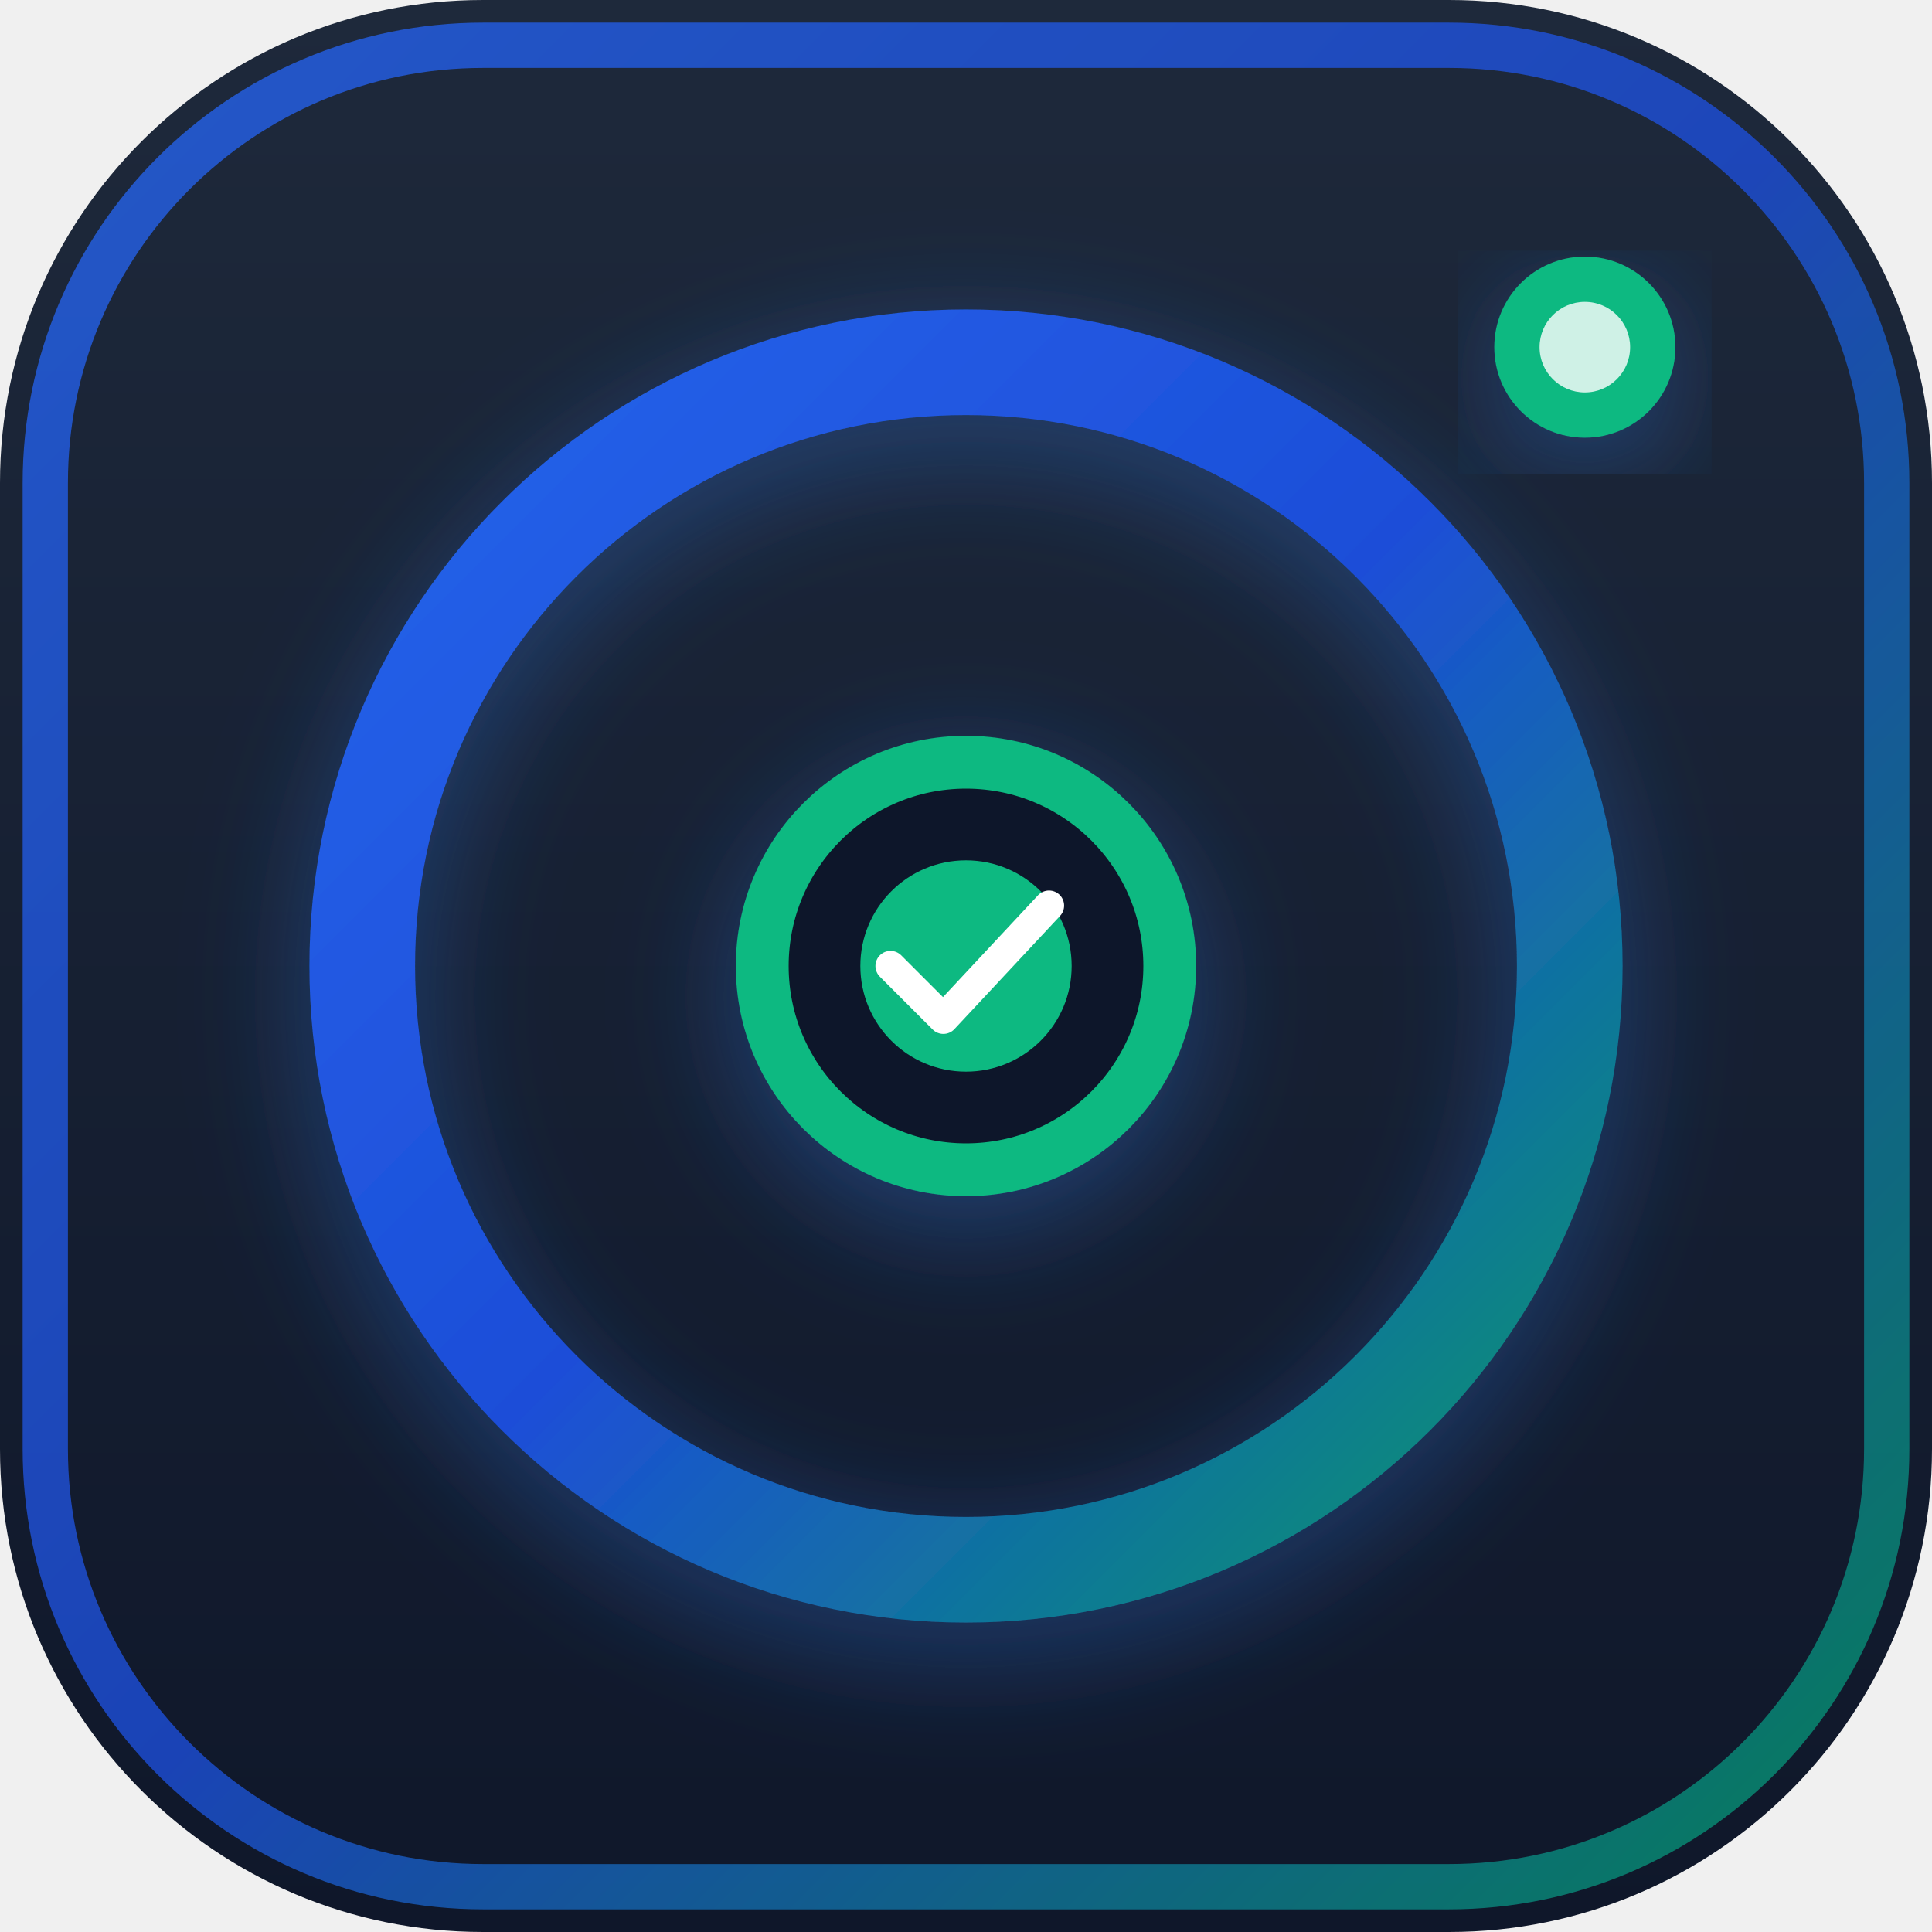
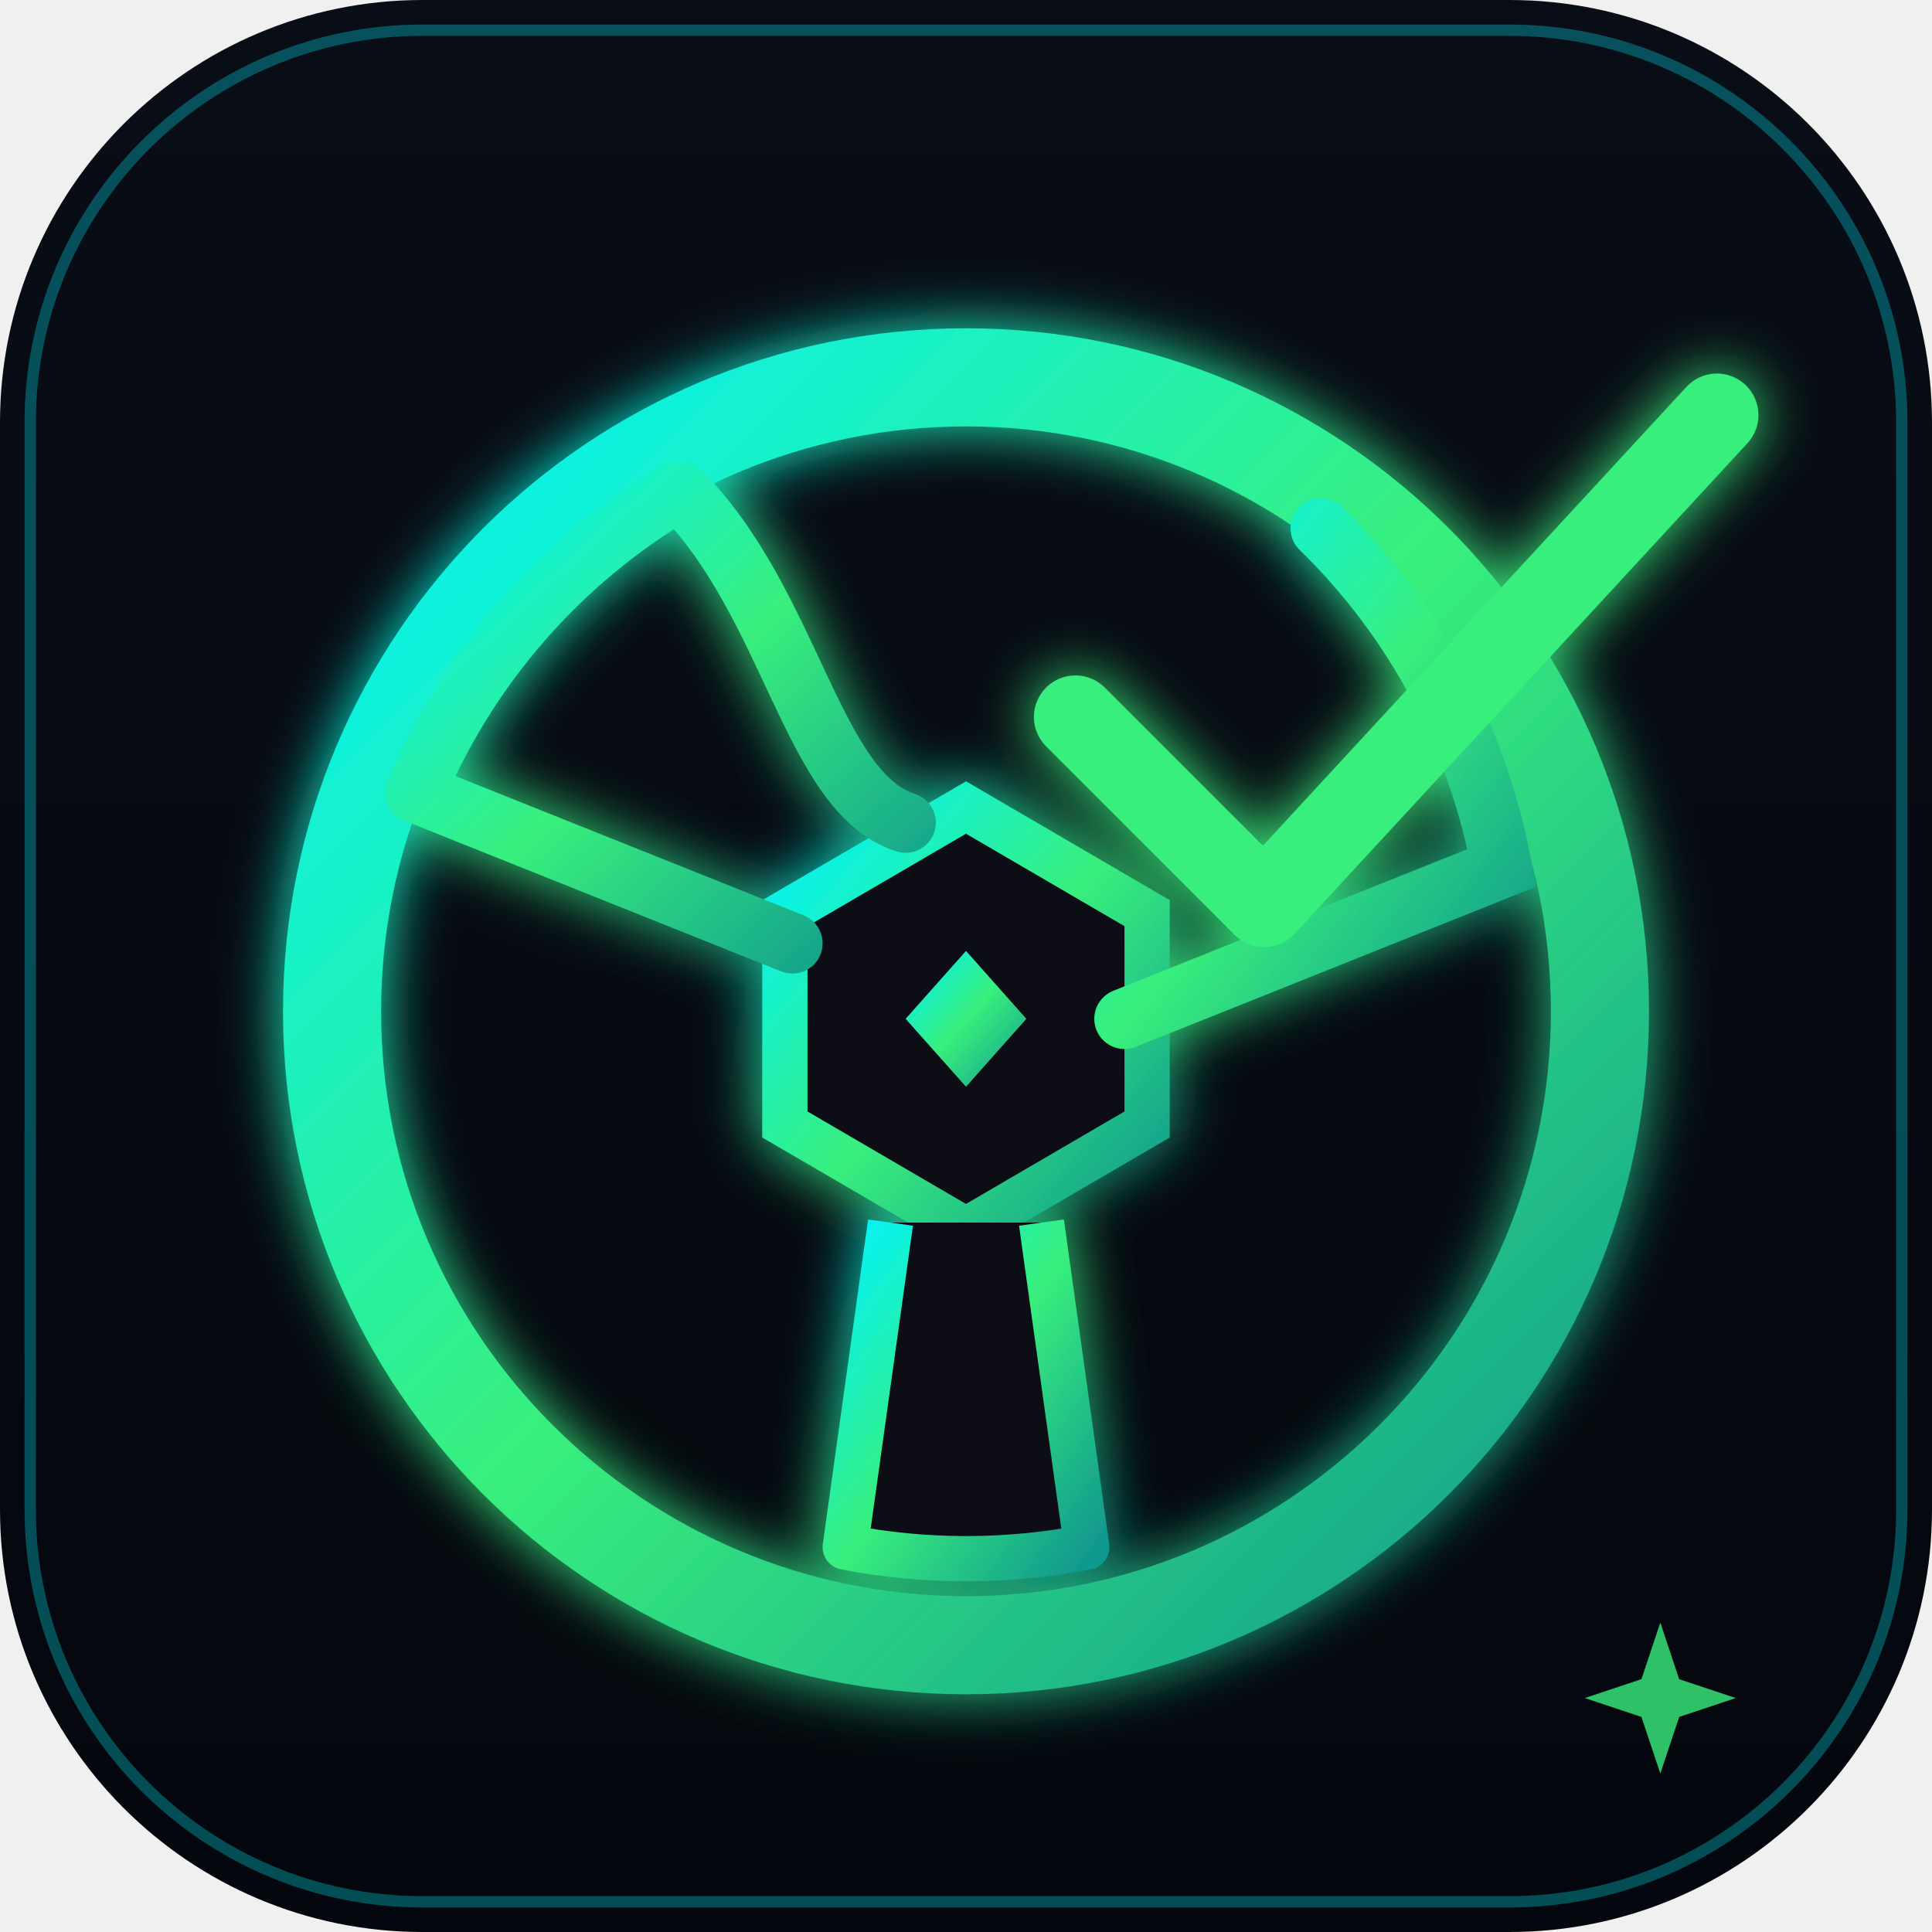
<svg xmlns="http://www.w3.org/2000/svg" viewBox="0 0 512 512" width="100%" height="100%">
  <defs>
-     <linearGradient id="ijtiaz-grad" x1="0%" y1="0%" x2="100%" y2="100%">
-       <stop offset="0%" stop-color="#2563eb" />
-       <stop offset="50%" stop-color="#1d4ed8" />
-       <stop offset="100%" stop-color="#059669" />
+     <linearGradient id="neon-cyan-green" x1="0%" y1="0%" x2="100%" y2="100%">
+       <stop offset="0%" stop-color="#00f2fe" />
+       <stop offset="50%" stop-color="#38ef7d" />
+       <stop offset="100%" stop-color="#11998e" />
    </linearGradient>
-     <linearGradient id="shield-grad" x1="0%" y1="0%" x2="0%" y2="100%">
-       <stop offset="0%" stop-color="#1e293b" />
-       <stop offset="100%" stop-color="#0f172a" />
+     <linearGradient id="bg-dark-mesh" x1="0%" y1="0%" x2="0%" y2="100%">
+       <stop offset="0%" stop-color="#090d16" />
+       <stop offset="100%" stop-color="#04070d" />
    </linearGradient>
-     <filter id="glow" x="-20%" y="-20%" width="140%" height="140%">
-       <feDropShadow dx="0" dy="8" stdDeviation="16" flood-color="#3b82f6" flood-opacity="0.35" />
+     <filter id="neon-glow" x="-30%" y="-30%" width="160%" height="160%">
+       <feGaussianBlur stdDeviation="8" result="coloredBlur" />
+       <feMerge>
+         <feMergeNode in="coloredBlur" />
+         <feMergeNode in="SourceGraphic" />
+       </feMerge>
    </filter>
  </defs>
-   <rect width="512" height="512" rx="128" fill="url(#shield-grad)" />
-   <rect x="12" y="12" width="488" height="488" rx="116" fill="none" stroke="url(#ijtiaz-grad)" stroke-width="12" opacity="0.8" />
-   <g filter="url(#glow)" transform="translate(64, 64)">
-     <circle cx="192" cy="192" r="160" fill="none" stroke="url(#ijtiaz-grad)" stroke-width="28" />
-     <circle cx="192" cy="192" r="54" fill="#0f172a" stroke="#10b981" stroke-width="14" />
-     <circle cx="192" cy="192" r="28" fill="#10b981" />
-     <line x1="38" y1="192" x2="138" y2="192" stroke="url(#ijtiaz-grad)" stroke-width="22" stroke-linecap="round" />
-     <line x1="246" y1="192" x2="346" y2="192" stroke="url(#ijtiaz-grad)" stroke-width="22" stroke-linecap="round" />
-     <line x1="192" y1="246" x2="192" y2="346" stroke="url(#ijtiaz-grad)" stroke-width="22" stroke-linecap="round" />
-     <path d="M 172 192 L 186 206 L 214 176" fill="none" stroke="#ffffff" stroke-width="8" stroke-linecap="round" stroke-linejoin="round" />
+   <rect width="512" height="512" rx="112" fill="url(#bg-dark-mesh)" />
+   <rect x="8" y="8" width="496" height="496" rx="104" fill="none" stroke="#00f2fe" stroke-width="3" stroke-opacity="0.3" />
+   <g filter="url(#neon-glow)">
+     <circle cx="256" cy="268" r="168" fill="none" stroke="url(#neon-cyan-green)" stroke-width="26" stroke-linecap="round" />
+     <polygon points="256,214 304,242 304,298 256,326 208,298 208,242" fill="#090d16" stroke="url(#neon-cyan-green)" stroke-width="12" />
+     <polygon points="256,252 272,270 256,288 240,270" fill="url(#neon-cyan-green)" />
+     <path d="M 236 324 L 224 410 A 168 168 0 0 0 288 410 L 276 324" fill="#090d16" stroke="url(#neon-cyan-green)" stroke-width="12" stroke-linejoin="round" />
+     <path d="M 210 250 L 110 210 A 168 168 0 0 1 180 130 C 210 160 215 210 240 218" fill="none" stroke="url(#neon-cyan-green)" stroke-width="16" stroke-linecap="round" stroke-linejoin="round" />
+     <path d="M 298 270 L 398 230 A 168 168 0 0 0 350 140" fill="none" stroke="url(#neon-cyan-green)" stroke-width="16" stroke-linecap="round" />
+     <path d="M 285 190 L 335 240 L 455 110" fill="none" stroke="#38ef7d" stroke-width="22" stroke-linecap="round" stroke-linejoin="round" />
  </g>
-   <circle cx="420" cy="92" r="24" fill="#10b981" filter="url(#glow)" />
-   <circle cx="420" cy="92" r="12" fill="#ffffff" opacity="0.8" />
+   <polygon points="440,430 445,445 460,450 445,455 440,470 435,455 420,450 435,445" fill="#38ef7d" opacity="0.8" />
</svg>
